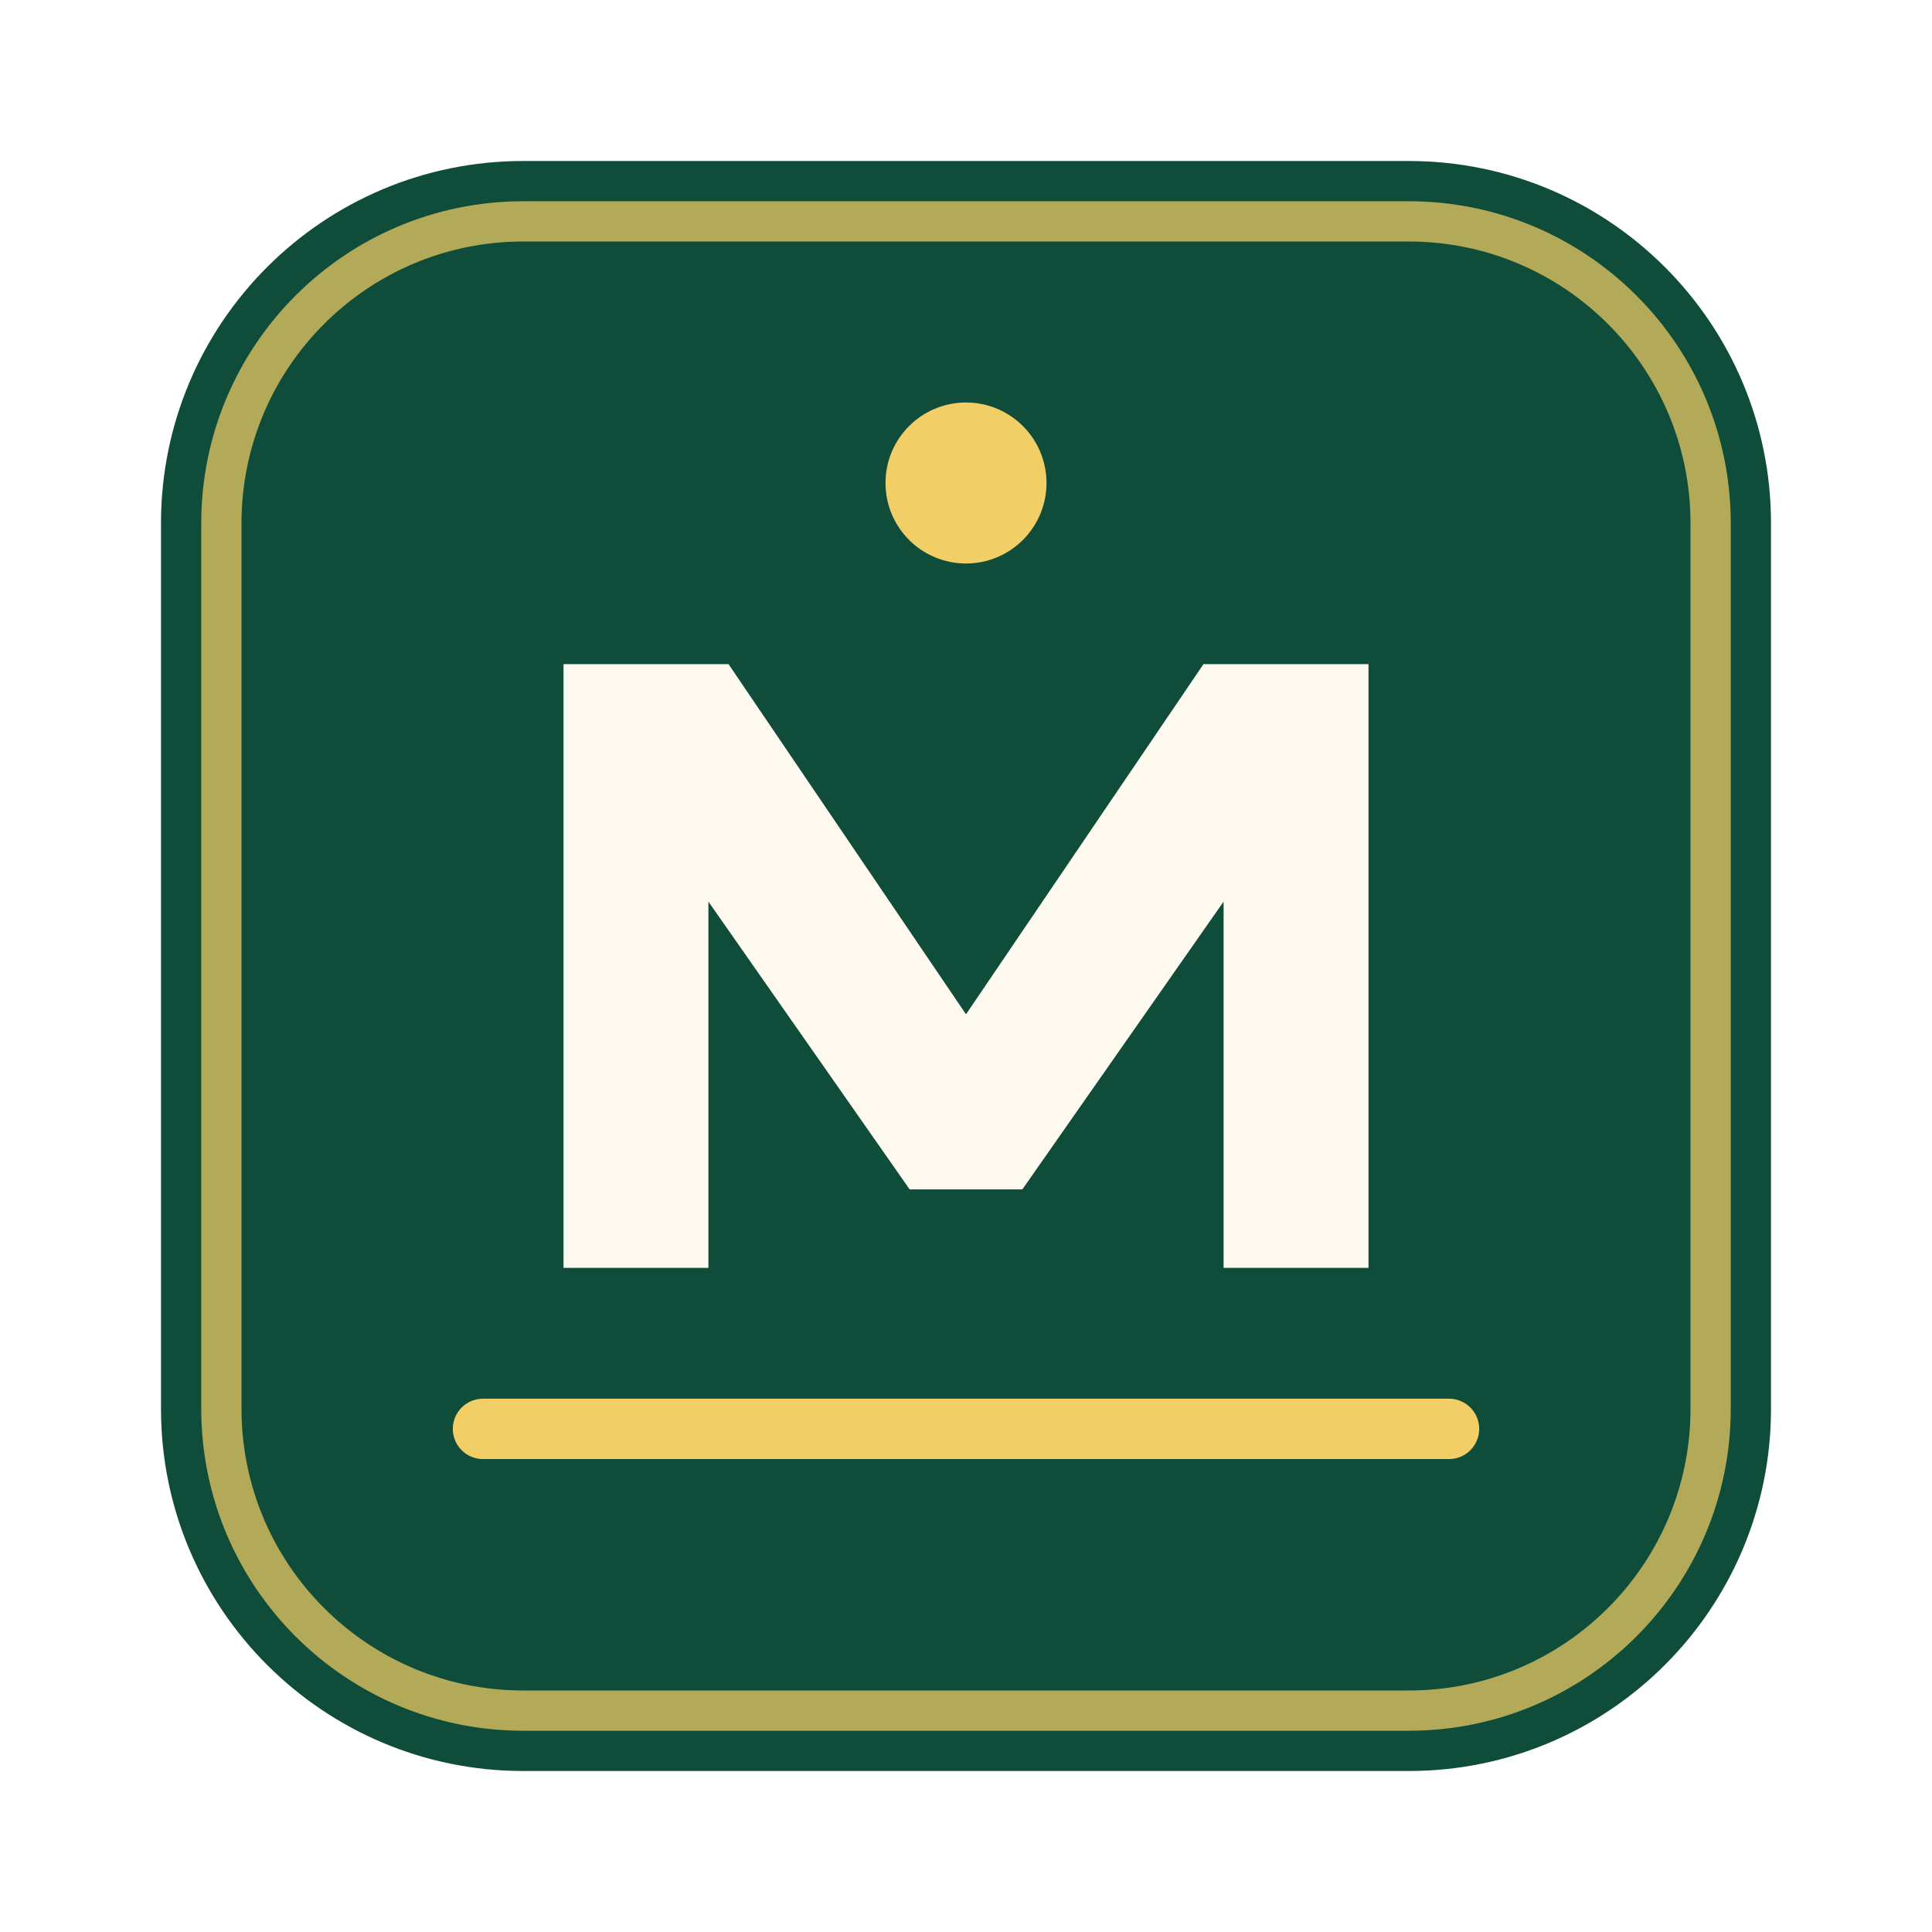
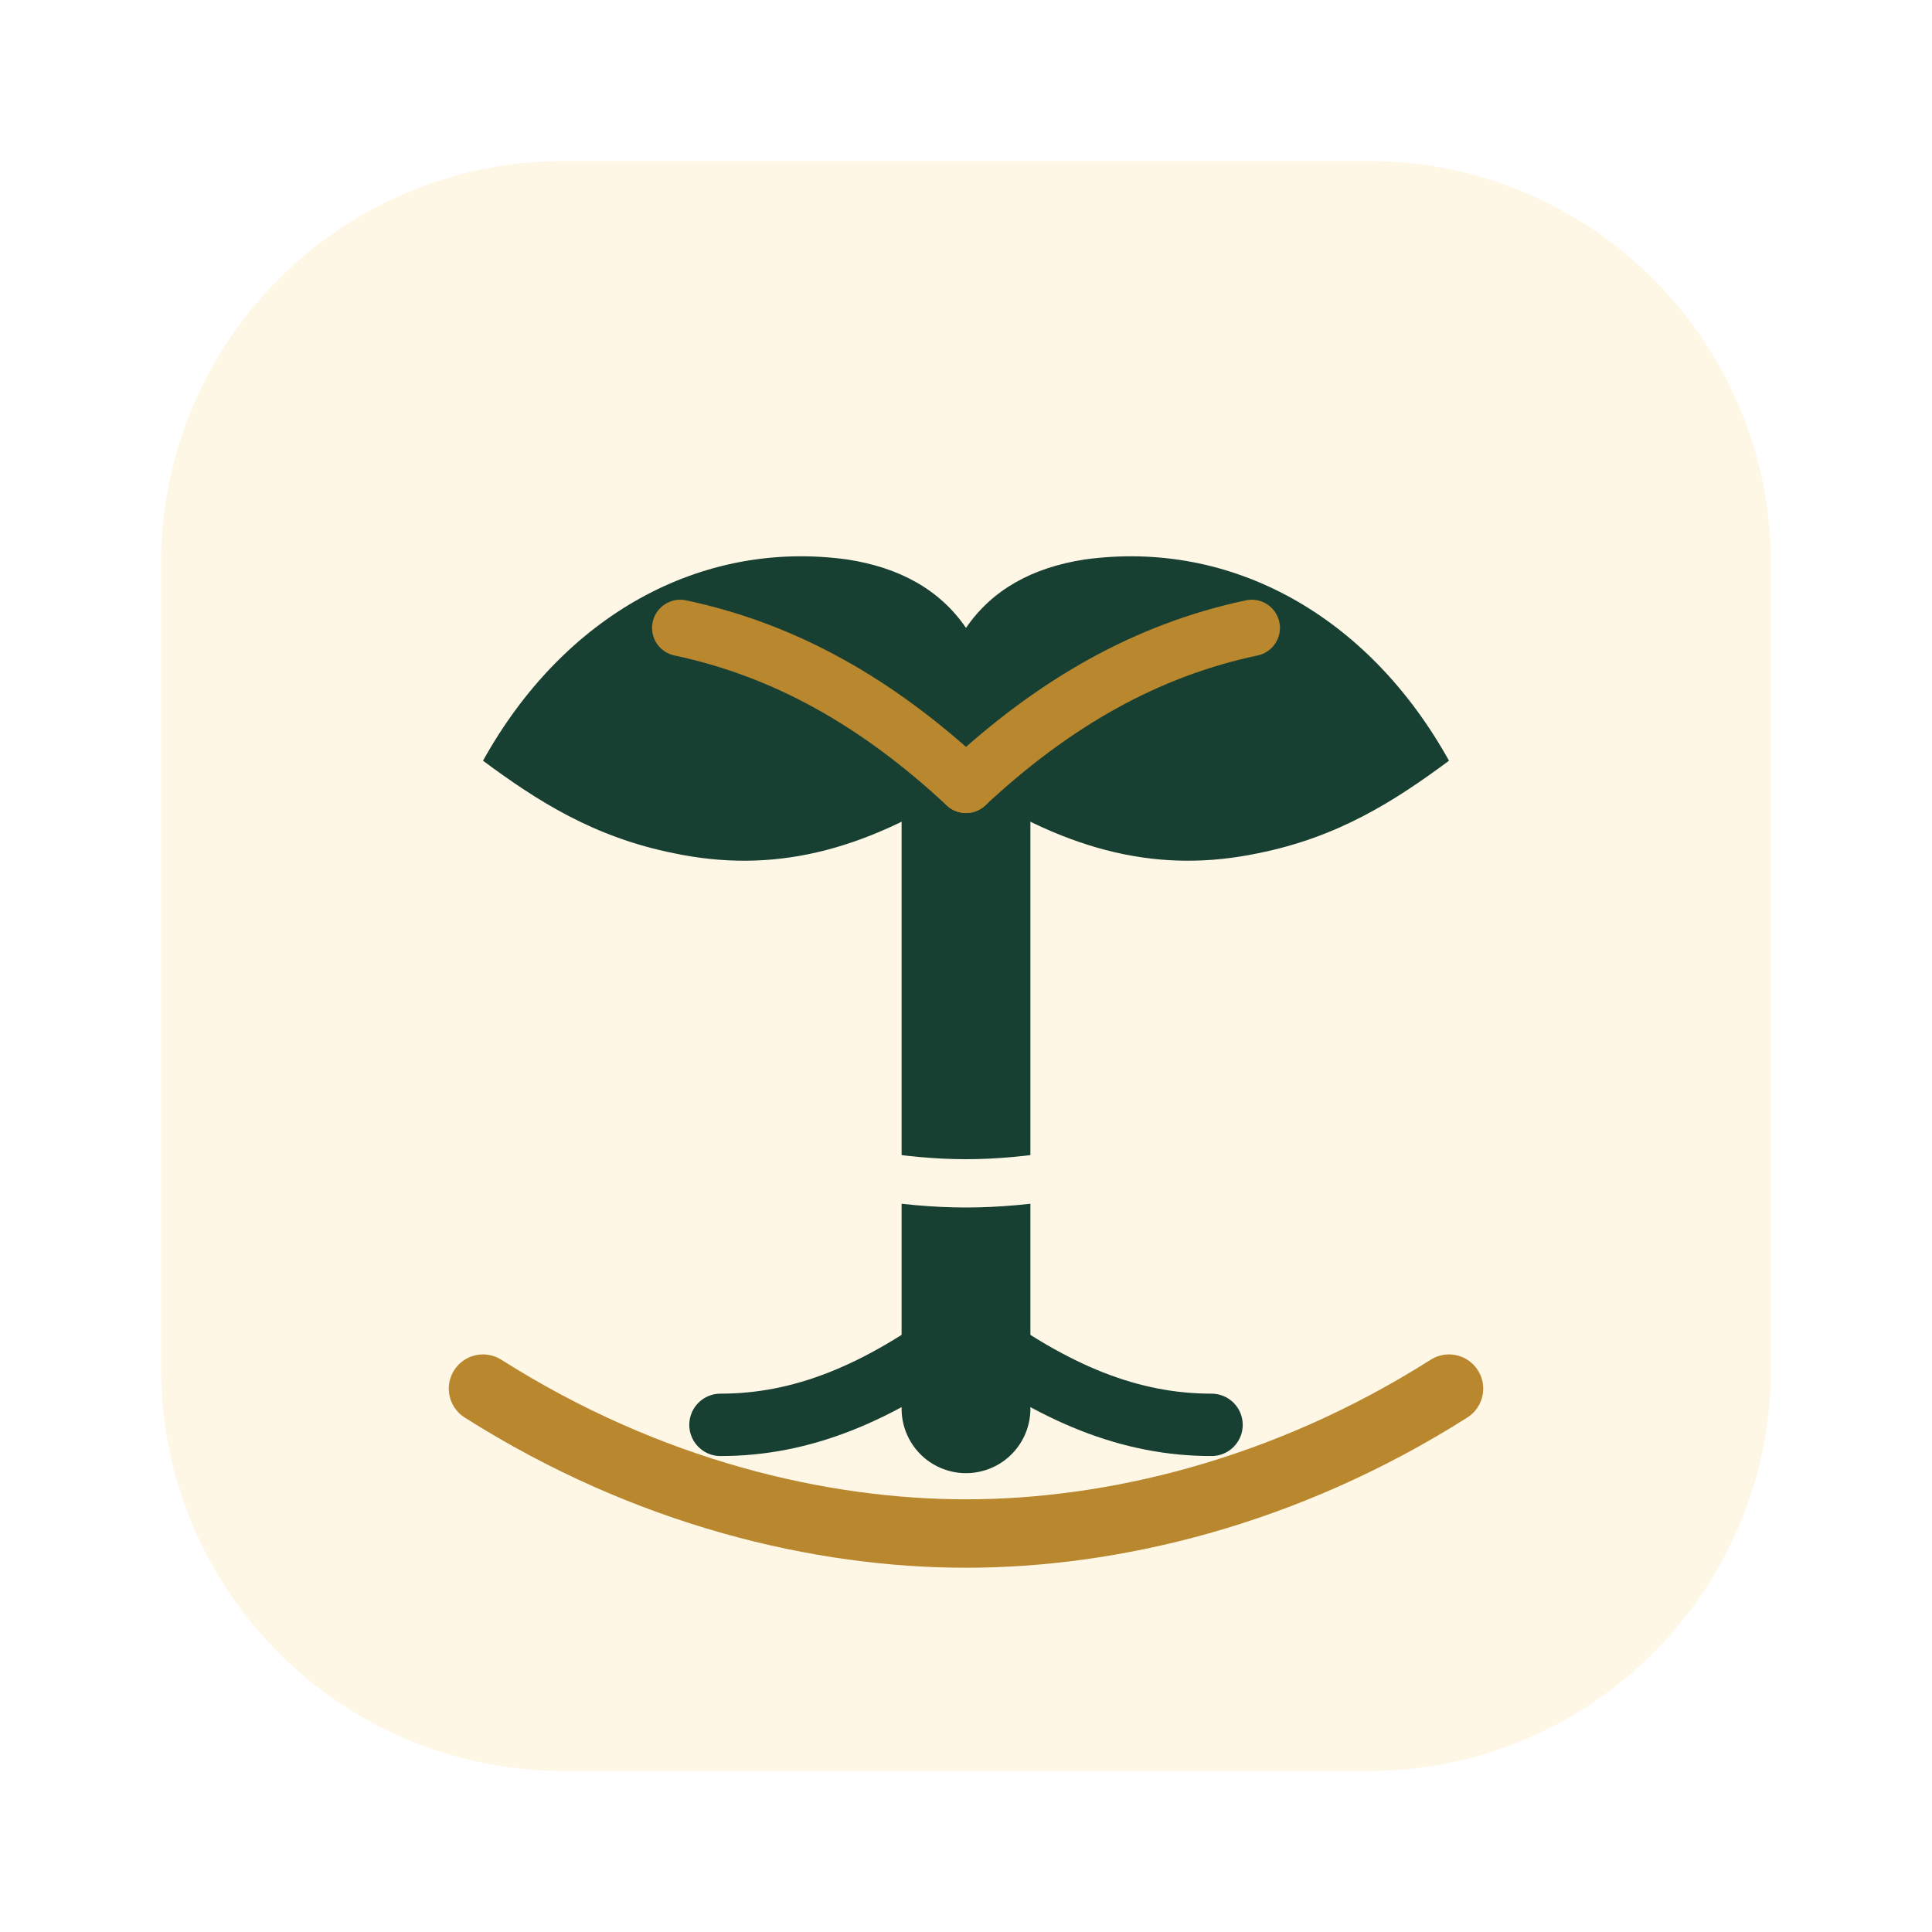
- <svg xmlns="http://www.w3.org/2000/svg" width="96" height="96" viewBox="0 0 96 96" fill="none">
-   <rect x="8" y="8" width="80" height="80" rx="18" fill="#0F4C3A" />
-   <rect x="11" y="11" width="74" height="74" rx="15" stroke="#F2CF66" stroke-opacity="0.72" stroke-width="2" />
-   <path d="M28 63V33H36.2L48 50.4L59.8 33H68V63H60.8V44.8L50.8 59.1H45.2L35.2 44.8V63H28Z" fill="#FFFAF0" />
-   <path d="M24 71H72" stroke="#F2CF66" stroke-width="3" stroke-linecap="round" />
-   <circle cx="48" cy="24" r="4" fill="#F2CF66" />
+ <svg xmlns="http://www.w3.org/2000/svg" width="96" height="96" viewBox="0 0 96 96" fill="none" role="img" aria-labelledby="title desc">
+   <rect x="8" y="8" width="80" height="80" rx="20" fill="#FFF7E6" />
+   <path d="M24 69C32.2 74.2 40.8 76.2 48 76.2C55.2 76.2 63.8 74.2 72 69" stroke="#B8872E" stroke-width="3.4" stroke-linecap="round" />
+   <path d="M48 70V39" stroke="#173F32" stroke-width="6.4" stroke-linecap="round" />
+   <path d="M48 39C42.8 42.4 38.3 43.4 33.5 42.4C29.5 41.6 26.7 39.8 24 37.8C28 30.6 34.8 26.8 42.1 27.8C44.7 28.2 46.7 29.3 48 31.2C49.3 29.3 51.3 28.2 53.9 27.8C61.2 26.8 68 30.6 72 37.8C69.3 39.8 66.5 41.6 62.5 42.4C57.7 43.4 53.2 42.4 48 39Z" fill="#173F32" />
+   <path d="M48 39C43.6 34.9 39 32.3 33.8 31.2" stroke="#B8872E" stroke-width="2.8" stroke-linecap="round" />
+   <path d="M48 39C52.4 34.9 57 32.3 62.2 31.2" stroke="#B8872E" stroke-width="2.8" stroke-linecap="round" />
+   <path d="M48 66C43.6 69.3 39.8 70.8 35.8 70.8" stroke="#173F32" stroke-width="3.1" stroke-linecap="round" />
+   <path d="M48 66C52.4 69.3 56.2 70.8 60.2 70.8" stroke="#173F32" stroke-width="3.1" stroke-linecap="round" />
+   <path d="M37 57C41.4 58.2 44.9 58.8 48 58.8C51.1 58.8 54.6 58.2 59 57" stroke="#FFF7E6" stroke-width="2.4" stroke-linecap="round" />
</svg>
